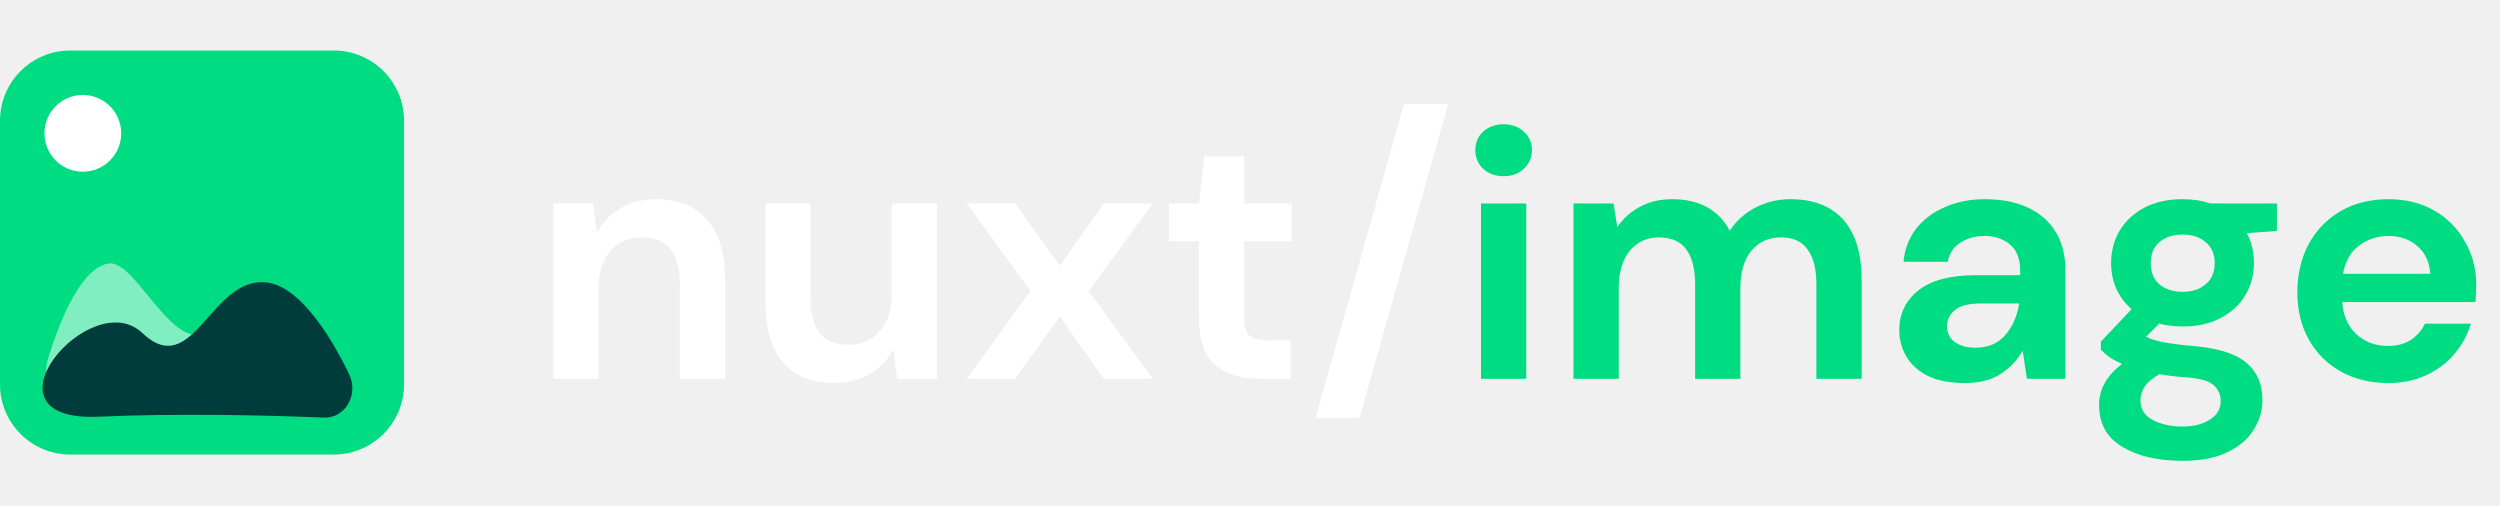
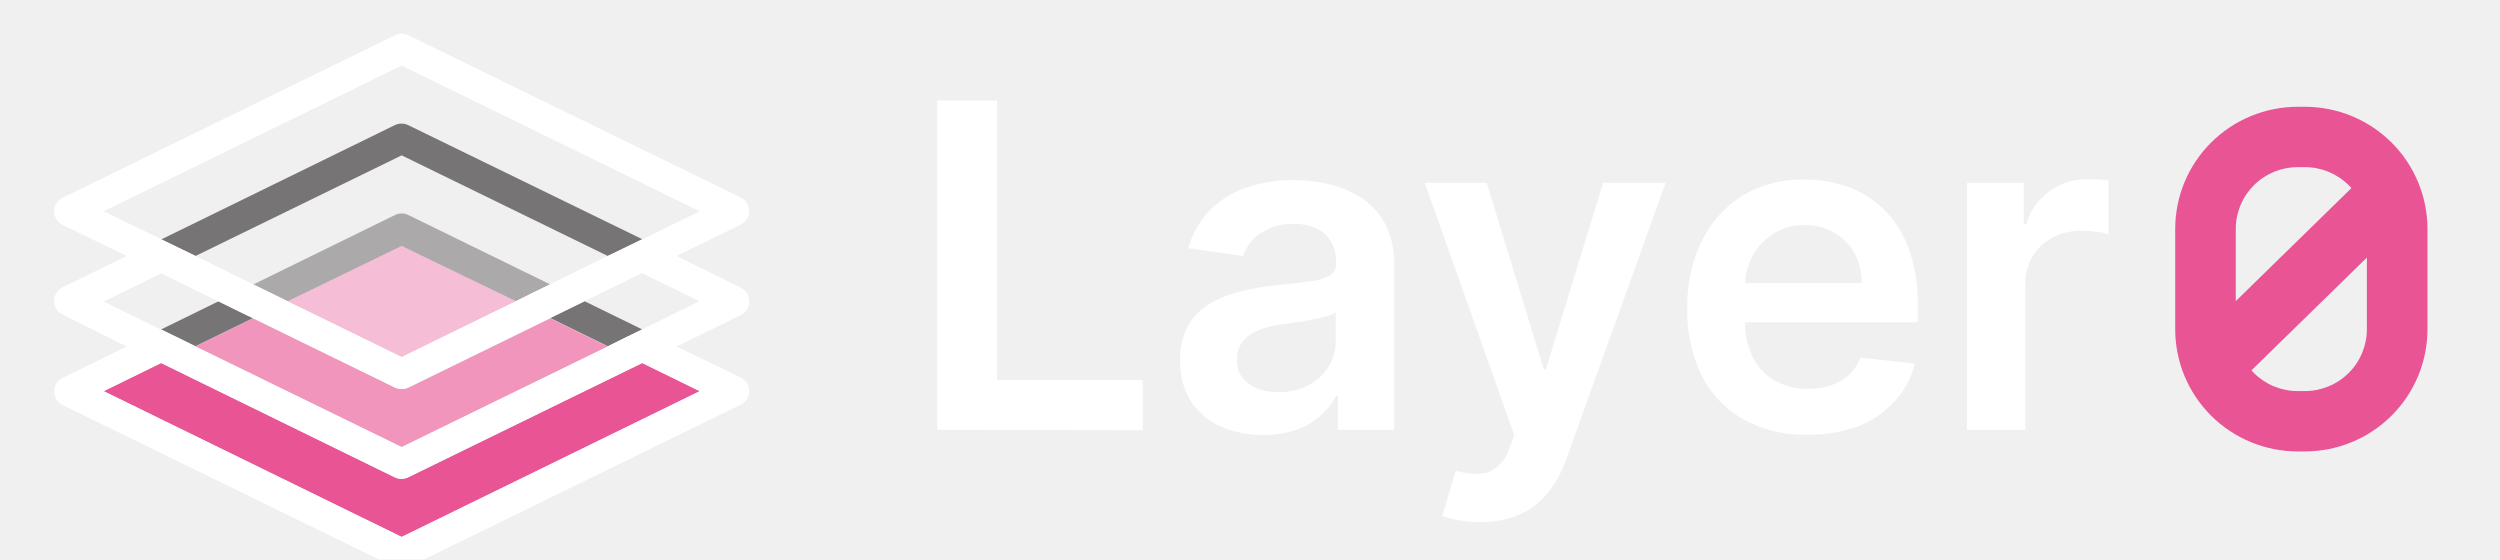
- <svg xmlns="http://www.w3.org/2000/svg" width="198" height="40" viewBox="0 0 198 40" fill="none">
-   <path d="M43.82 30V16.112H46.984L47.264 18.464C47.693 17.643 48.309 16.989 49.112 16.504C49.933 16.019 50.895 15.776 51.996 15.776C53.713 15.776 55.048 16.317 56 17.4C56.952 18.483 57.428 20.069 57.428 22.16V30H53.844V22.496C53.844 21.301 53.601 20.387 53.116 19.752C52.631 19.117 51.875 18.8 50.848 18.8C49.84 18.8 49.009 19.155 48.356 19.864C47.721 20.573 47.404 21.563 47.404 22.832V30H43.82ZM66.063 30.336C64.327 30.336 62.983 29.795 62.031 28.712C61.098 27.629 60.631 26.043 60.631 23.952V16.112H64.187V23.616C64.187 24.811 64.43 25.725 64.915 26.36C65.4 26.995 66.166 27.312 67.211 27.312C68.201 27.312 69.013 26.957 69.647 26.248C70.3 25.539 70.627 24.549 70.627 23.28V16.112H74.211V30H71.047L70.767 27.648C70.338 28.469 69.713 29.123 68.891 29.608C68.088 30.093 67.146 30.336 66.063 30.336ZM76.574 30L81.614 23.056L76.574 16.112H80.41L83.938 21.04L87.438 16.112H91.302L86.234 23.056L91.302 30H87.438L83.938 25.072L80.41 30H76.574ZM99.774 30C98.318 30 97.151 29.645 96.274 28.936C95.396 28.227 94.958 26.967 94.958 25.156V19.108H92.578V16.112H94.958L95.378 12.388H98.542V16.112H102.294V19.108H98.542V25.184C98.542 25.856 98.682 26.323 98.962 26.584C99.26 26.827 99.764 26.948 100.474 26.948H102.21V30H99.774ZM104.195 33.108L111.195 8.244H114.695L107.667 33.108H104.195Z" fill="white" />
-   <path d="M119.088 13.956C118.435 13.956 117.893 13.76 117.464 13.368C117.053 12.976 116.848 12.481 116.848 11.884C116.848 11.287 117.053 10.801 117.464 10.428C117.893 10.036 118.435 9.84 119.088 9.84C119.741 9.84 120.273 10.036 120.684 10.428C121.113 10.801 121.328 11.287 121.328 11.884C121.328 12.481 121.113 12.976 120.684 13.368C120.273 13.76 119.741 13.956 119.088 13.956ZM117.296 30V16.112H120.88V30H117.296ZM124.621 30V16.112H127.785L128.093 17.988C128.541 17.316 129.129 16.784 129.857 16.392C130.603 15.981 131.462 15.776 132.433 15.776C134.579 15.776 136.101 16.607 136.997 18.268C137.501 17.503 138.173 16.896 139.013 16.448C139.871 16 140.805 15.776 141.813 15.776C143.623 15.776 145.014 16.317 145.985 17.4C146.955 18.483 147.441 20.069 147.441 22.16V30H143.857V22.496C143.857 21.301 143.623 20.387 143.157 19.752C142.709 19.117 142.009 18.8 141.057 18.8C140.086 18.8 139.302 19.155 138.705 19.864C138.126 20.573 137.837 21.563 137.837 22.832V30H134.253V22.496C134.253 21.301 134.019 20.387 133.553 19.752C133.086 19.117 132.367 18.8 131.397 18.8C130.445 18.8 129.67 19.155 129.073 19.864C128.494 20.573 128.205 21.563 128.205 22.832V30H124.621ZM155.631 30.336C154.437 30.336 153.457 30.149 152.691 29.776C151.926 29.384 151.357 28.871 150.983 28.236C150.61 27.601 150.423 26.901 150.423 26.136C150.423 24.848 150.927 23.803 151.935 23C152.943 22.197 154.455 21.796 156.471 21.796H159.999V21.46C159.999 20.508 159.729 19.808 159.187 19.36C158.646 18.912 157.974 18.688 157.171 18.688C156.443 18.688 155.809 18.865 155.267 19.22C154.726 19.556 154.39 20.06 154.259 20.732H150.759C150.853 19.724 151.189 18.847 151.767 18.1C152.365 17.353 153.13 16.784 154.063 16.392C154.997 15.981 156.042 15.776 157.199 15.776C159.178 15.776 160.737 16.271 161.875 17.26C163.014 18.249 163.583 19.649 163.583 21.46V30H160.531L160.195 27.76C159.785 28.507 159.206 29.123 158.459 29.608C157.731 30.093 156.789 30.336 155.631 30.336ZM156.443 27.536C157.47 27.536 158.263 27.2 158.823 26.528C159.402 25.856 159.766 25.025 159.915 24.036H156.863C155.911 24.036 155.23 24.213 154.819 24.568C154.409 24.904 154.203 25.324 154.203 25.828C154.203 26.369 154.409 26.789 154.819 27.088C155.23 27.387 155.771 27.536 156.443 27.536ZM172.884 25.856C172.212 25.856 171.586 25.781 171.008 25.632L169.972 26.668C170.289 26.836 170.718 26.976 171.26 27.088C171.801 27.2 172.678 27.312 173.892 27.424C175.74 27.592 177.084 28.031 177.924 28.74C178.764 29.449 179.184 30.429 179.184 31.68C179.184 32.501 178.96 33.276 178.512 34.004C178.064 34.751 177.373 35.348 176.44 35.796C175.506 36.263 174.312 36.496 172.856 36.496C170.877 36.496 169.281 36.123 168.068 35.376C166.854 34.648 166.248 33.547 166.248 32.072C166.248 30.821 166.854 29.739 168.068 28.824C167.694 28.656 167.368 28.479 167.088 28.292C166.826 28.105 166.593 27.909 166.388 27.704V27.06L168.824 24.484C167.741 23.532 167.2 22.309 167.2 20.816C167.2 19.883 167.424 19.033 167.872 18.268C168.338 17.503 168.992 16.896 169.832 16.448C170.672 16 171.689 15.776 172.884 15.776C173.668 15.776 174.396 15.888 175.068 16.112H180.332V18.296L177.952 18.464C178.325 19.173 178.512 19.957 178.512 20.816C178.512 21.749 178.288 22.599 177.84 23.364C177.392 24.129 176.738 24.736 175.88 25.184C175.04 25.632 174.041 25.856 172.884 25.856ZM172.884 23.112C173.612 23.112 174.209 22.916 174.676 22.524C175.161 22.132 175.404 21.572 175.404 20.844C175.404 20.116 175.161 19.556 174.676 19.164C174.209 18.772 173.612 18.576 172.884 18.576C172.118 18.576 171.502 18.772 171.036 19.164C170.569 19.556 170.336 20.116 170.336 20.844C170.336 21.572 170.569 22.132 171.036 22.524C171.502 22.916 172.118 23.112 172.884 23.112ZM169.524 31.708C169.524 32.399 169.841 32.912 170.476 33.248C171.129 33.603 171.922 33.78 172.856 33.78C173.752 33.78 174.48 33.593 175.04 33.22C175.6 32.865 175.88 32.38 175.88 31.764C175.88 31.26 175.693 30.84 175.32 30.504C174.965 30.168 174.246 29.963 173.164 29.888C172.398 29.832 171.689 29.748 171.036 29.636C170.494 29.935 170.102 30.261 169.86 30.616C169.636 30.971 169.524 31.335 169.524 31.708ZM189.146 30.336C187.746 30.336 186.505 30.037 185.422 29.44C184.339 28.843 183.49 28.003 182.874 26.92C182.258 25.837 181.95 24.587 181.95 23.168C181.95 21.731 182.249 20.452 182.846 19.332C183.462 18.212 184.302 17.344 185.366 16.728C186.449 16.093 187.718 15.776 189.174 15.776C190.537 15.776 191.741 16.075 192.786 16.672C193.831 17.269 194.643 18.091 195.222 19.136C195.819 20.163 196.118 21.311 196.118 22.58C196.118 22.785 196.109 23 196.09 23.224C196.09 23.448 196.081 23.681 196.062 23.924H185.506C185.581 25.007 185.954 25.856 186.626 26.472C187.317 27.088 188.147 27.396 189.118 27.396C189.846 27.396 190.453 27.237 190.938 26.92C191.442 26.584 191.815 26.155 192.058 25.632H195.698C195.437 26.509 194.998 27.312 194.382 28.04C193.785 28.749 193.038 29.309 192.142 29.72C191.265 30.131 190.266 30.336 189.146 30.336ZM189.174 18.688C188.297 18.688 187.522 18.94 186.85 19.444C186.178 19.929 185.749 20.676 185.562 21.684H192.478C192.422 20.769 192.086 20.041 191.47 19.5C190.854 18.959 190.089 18.688 189.174 18.688Z" fill="#00DC82" />
-   <path d="M0 9.565C0 6.492 2.492 4 5.565 4H26.435C29.508 4 32 6.492 32 9.565V30.435C32 33.508 29.508 36 26.435 36H5.565C2.492 36 0 33.508 0 30.435V9.565Z" fill="#00DC82" />
-   <path d="M8.655 20.863C6.587 21.111 4.89 24.872 3.8 28.422C3.154 30.527 4.682 32.59 6.653 32.538C10.586 32.435 16.076 32.428 20.926 32.813C29.494 33.493 20.537 21.277 17.407 25.446C14.277 29.614 10.978 20.586 8.655 20.863Z" fill="white" fill-opacity="0.5" />
-   <path d="M21.095 22.366C23.617 22.64 26.028 26.291 27.646 29.622C28.447 31.269 27.311 33.142 25.672 33.074C21.009 32.881 13.956 32.725 7.828 33.002C-2.163 33.453 7.191 22.511 11.259 26.365C15.327 30.22 16.673 21.887 21.095 22.366Z" fill="#003C3C" />
-   <circle cx="6.56" cy="10.56" r="3.04" fill="white" />
+ <svg xmlns="http://www.w3.org/2000/svg" width="143" height="32" viewBox="0 0 143 32" fill="none">
+   <g clip-path="url(#clip0_108_10618)">
+     <path d="M16.442 17.231L22.975 20.424L29.508 17.231L22.975 14.037L16.442 17.231Z" fill="#F6BDD6" />
+     <path d="M22.975 27.393C22.836 27.394 22.7 27.362 22.576 27.301L9.216 20.764L5.929 22.375L22.975 30.713L40.026 22.375L36.733 20.764L23.356 27.301C23.237 27.36 23.107 27.391 22.975 27.393Z" fill="#E95495" />
+     <path d="M22.975 22.248C22.843 22.248 22.712 22.219 22.593 22.162L14.489 18.192L11.185 19.82L22.975 25.574L34.764 19.82L31.477 18.209L23.356 22.179C23.236 22.23 23.105 22.254 22.975 22.248Z" fill="#F195BD" />
+     <path d="M13.49 17.714L12.508 17.231L9.216 18.842L10.204 19.32L11.185 19.803L14.478 18.192L13.49 17.714Z" fill="#777475" />
+     <path d="M23.356 12.299C23.238 12.24 23.107 12.209 22.974 12.209C22.842 12.209 22.711 12.24 22.593 12.299L14.489 16.27L15.477 16.747L16.459 17.231L22.974 14.066L29.507 17.231L30.495 16.747L31.477 16.27L23.356 12.299Z" fill="#ABA9A9" />
+     <path d="M33.441 17.231L32.459 17.714L31.477 18.192L34.764 19.803L35.751 19.32L36.733 18.842L33.441 17.231Z" fill="#777475" />
+     <path d="M34.764 14.641L36.733 13.68L23.356 7.161C23.235 7.101 23.101 7.07 22.966 7.07C22.831 7.07 22.697 7.101 22.576 7.161L9.216 13.698L11.185 14.641L22.975 8.887L34.764 14.641Z" fill="#777475" />
+     <path d="M42.856 17.231C42.855 17.069 42.809 16.911 42.723 16.774C42.638 16.637 42.516 16.526 42.371 16.454L38.697 14.641L42.371 12.846C42.516 12.775 42.638 12.665 42.723 12.528C42.808 12.391 42.853 12.233 42.853 12.072C42.853 11.911 42.808 11.753 42.723 11.616C42.638 11.48 42.516 11.369 42.371 11.298L23.355 2.017C23.237 1.957 23.107 1.926 22.974 1.926C22.842 1.926 22.711 1.957 22.593 2.017L3.578 11.315C3.433 11.387 3.311 11.497 3.226 11.634C3.14 11.771 3.095 11.928 3.095 12.089C3.095 12.25 3.14 12.408 3.226 12.545C3.311 12.682 3.433 12.792 3.578 12.863L7.252 14.641L3.578 16.437C3.431 16.507 3.308 16.618 3.221 16.755C3.135 16.892 3.089 17.051 3.089 17.213C3.089 17.376 3.135 17.535 3.221 17.672C3.308 17.809 3.431 17.92 3.578 17.99L7.252 19.82L3.578 21.616C3.433 21.687 3.311 21.797 3.226 21.934C3.14 22.071 3.095 22.228 3.095 22.389C3.095 22.55 3.14 22.708 3.226 22.845C3.311 22.982 3.433 23.092 3.578 23.163L22.576 32.445C22.694 32.505 22.824 32.537 22.957 32.537C23.09 32.537 23.22 32.505 23.338 32.445L42.371 23.146C42.516 23.075 42.638 22.965 42.723 22.828C42.808 22.691 42.853 22.533 42.853 22.372C42.853 22.211 42.808 22.053 42.723 21.916C42.638 21.78 42.516 21.669 42.371 21.598L38.697 19.82L42.371 18.025C42.518 17.951 42.642 17.838 42.728 17.697C42.814 17.557 42.858 17.395 42.856 17.231ZM5.929 12.086L22.974 3.749L40.026 12.086L36.733 13.698L34.763 14.641L31.477 16.253L30.495 16.73L29.507 17.231L22.974 20.424L16.441 17.231L15.46 16.747L14.489 16.27L11.185 14.641L9.215 13.68L5.929 12.086ZM5.929 22.375L9.215 20.764L22.576 27.301C22.695 27.357 22.825 27.387 22.957 27.387C23.089 27.387 23.219 27.357 23.338 27.301L36.733 20.764L40.026 22.375L22.974 30.713L5.929 22.375ZM36.733 18.842L35.751 19.32L34.763 19.82L22.974 25.574L11.185 19.82L10.203 19.337L9.215 18.859L5.929 17.248L9.215 15.637L12.508 17.248L13.49 17.731L14.472 18.209L22.576 22.162C22.695 22.219 22.825 22.248 22.957 22.248C23.089 22.248 23.219 22.219 23.338 22.162L31.459 18.192L32.441 17.714L33.423 17.231L36.716 15.62L40.008 17.231L36.733 18.842Z" fill="white" />
+     <path d="M53.605 24.59V5.751H57.031V21.73H65.36V24.608L53.605 24.59Z" fill="white" />
+     <path d="M72.251 24.878C71.417 24.892 70.59 24.727 69.825 24.395C69.131 24.092 68.541 23.594 68.127 22.962C67.692 22.262 67.475 21.449 67.503 20.626C67.479 19.939 67.632 19.258 67.948 18.646C68.237 18.135 68.652 17.705 69.155 17.398C69.694 17.075 70.278 16.834 70.888 16.684C71.545 16.52 72.213 16.401 72.886 16.327C73.718 16.247 74.394 16.166 74.908 16.097C75.312 16.065 75.705 15.951 76.063 15.764C76.18 15.689 76.275 15.584 76.338 15.461C76.401 15.338 76.43 15.2 76.421 15.062V15.004C76.438 14.707 76.392 14.41 76.285 14.132C76.179 13.855 76.015 13.603 75.803 13.393C75.303 12.982 74.665 12.776 74.018 12.817C73.33 12.779 72.648 12.967 72.078 13.352C71.621 13.667 71.278 14.119 71.096 14.641L67.971 14.198C68.191 13.389 68.609 12.648 69.189 12.04C69.772 11.453 70.484 11.007 71.269 10.74C72.142 10.438 73.06 10.291 73.984 10.303C74.67 10.301 75.355 10.38 76.023 10.539C76.683 10.69 77.311 10.957 77.877 11.327C78.448 11.7 78.915 12.21 79.234 12.812C79.597 13.54 79.772 14.347 79.743 15.159V24.59H76.531V22.651H76.421C75.946 23.547 75.15 24.231 74.192 24.567C73.569 24.787 72.911 24.892 72.251 24.878ZM73.117 22.427C73.719 22.44 74.315 22.304 74.85 22.03C75.325 21.785 75.724 21.417 76.005 20.965C76.27 20.53 76.407 20.03 76.404 19.521V17.858C76.245 17.972 76.064 18.052 75.873 18.094C75.599 18.174 75.321 18.239 75.041 18.29C74.729 18.347 74.428 18.393 74.122 18.439L73.343 18.549C72.884 18.604 72.434 18.714 72.003 18.877C71.653 19.013 71.341 19.232 71.096 19.515C70.861 19.815 70.741 20.188 70.755 20.568C70.739 20.838 70.793 21.108 70.911 21.352C71.029 21.596 71.208 21.805 71.431 21.961C71.934 22.284 72.525 22.447 73.123 22.427H73.117Z" fill="white" />
+     <path d="M84.675 29.861C84.253 29.864 83.832 29.83 83.416 29.758C83.102 29.705 82.794 29.621 82.498 29.505L83.272 26.915C83.86 27.121 84.494 27.158 85.103 27.024C85.399 26.904 85.663 26.717 85.875 26.478C86.087 26.24 86.242 25.956 86.327 25.649L86.616 24.884L81.493 10.458H85.039L88.309 21.132H88.424L91.699 10.458H95.275L89.579 26.299C89.34 26.99 88.982 27.635 88.522 28.204C88.093 28.734 87.545 29.156 86.922 29.436C86.212 29.733 85.446 29.878 84.675 29.861Z" fill="white" />
+     <path d="M103.385 24.867C102.101 24.902 100.831 24.596 99.705 23.98C98.678 23.394 97.85 22.517 97.325 21.46C96.752 20.259 96.473 18.94 96.511 17.611C96.481 16.285 96.768 14.971 97.349 13.778C97.861 12.714 98.666 11.816 99.671 11.189C100.739 10.557 101.964 10.238 103.205 10.268C104.051 10.263 104.891 10.403 105.689 10.682C106.463 10.962 107.168 11.404 107.757 11.977C108.386 12.606 108.869 13.364 109.172 14.198C109.541 15.226 109.717 16.312 109.692 17.403V18.439H98.065V16.189H106.486C106.494 15.588 106.351 14.995 106.07 14.463C105.799 13.981 105.399 13.583 104.915 13.312C104.405 13.012 103.821 12.861 103.229 12.875C102.594 12.862 101.97 13.034 101.432 13.37C100.935 13.686 100.528 14.124 100.248 14.641C99.964 15.173 99.813 15.765 99.809 16.368V18.324C99.789 19.054 99.944 19.777 100.26 20.436C100.541 20.998 100.983 21.465 101.53 21.777C102.111 22.098 102.767 22.259 103.431 22.243C103.878 22.249 104.324 22.179 104.748 22.036C105.119 21.913 105.462 21.715 105.753 21.454C106.047 21.177 106.271 20.834 106.405 20.453L109.53 20.798C109.337 21.603 108.94 22.344 108.375 22.951C107.813 23.573 107.113 24.058 106.33 24.366C105.389 24.716 104.389 24.886 103.385 24.867Z" fill="white" />
+     <path d="M112.517 24.59V10.458H115.757V12.817H115.902C116.122 12.054 116.594 11.387 117.242 10.924C117.873 10.48 118.629 10.246 119.402 10.257C119.587 10.257 119.795 10.257 120.026 10.257C120.22 10.269 120.412 10.292 120.603 10.326V13.393C120.386 13.324 120.161 13.279 119.933 13.26C119.643 13.22 119.349 13.199 119.055 13.197C118.484 13.188 117.92 13.323 117.415 13.588C116.936 13.835 116.536 14.209 116.26 14.67C115.979 15.152 115.837 15.701 115.85 16.258V24.59H112.517Z" fill="white" />
+     <path d="M131.844 25.822H131.422C129.566 25.819 127.786 25.082 126.473 23.774C125.161 22.465 124.423 20.692 124.422 18.842V13.088C124.423 11.238 125.161 9.464 126.473 8.156C127.786 6.848 129.566 6.111 131.422 6.108H131.844C133.702 6.109 135.483 6.845 136.797 8.154C138.11 9.463 138.849 11.237 138.851 13.088V18.842C138.849 20.693 138.11 22.467 136.797 23.776C135.483 25.085 133.702 25.82 131.844 25.822ZM131.422 9.56C130.484 9.562 129.585 9.934 128.922 10.596C128.26 11.257 127.887 12.153 127.887 13.088V18.842C127.887 19.777 128.26 20.673 128.922 21.334C129.585 21.996 130.484 22.368 131.422 22.369H131.844C132.783 22.368 133.682 21.996 134.346 21.335C135.01 20.673 135.383 19.777 135.385 18.842V13.088C135.383 12.153 135.01 11.257 134.346 10.595C133.682 9.934 132.783 9.562 131.844 9.56H131.422Z" fill="#E95495" />
+     <path d="M135.479 9.804L125.364 19.689L127.791 22.154L137.906 12.269L135.479 9.804Z" fill="#E95495" />
+   </g>
+   <defs>
+     <clipPath id="clip0_108_10618">
+       <rect width="142.769" height="32" fill="white" />
+     </clipPath>
+   </defs>
</svg>
